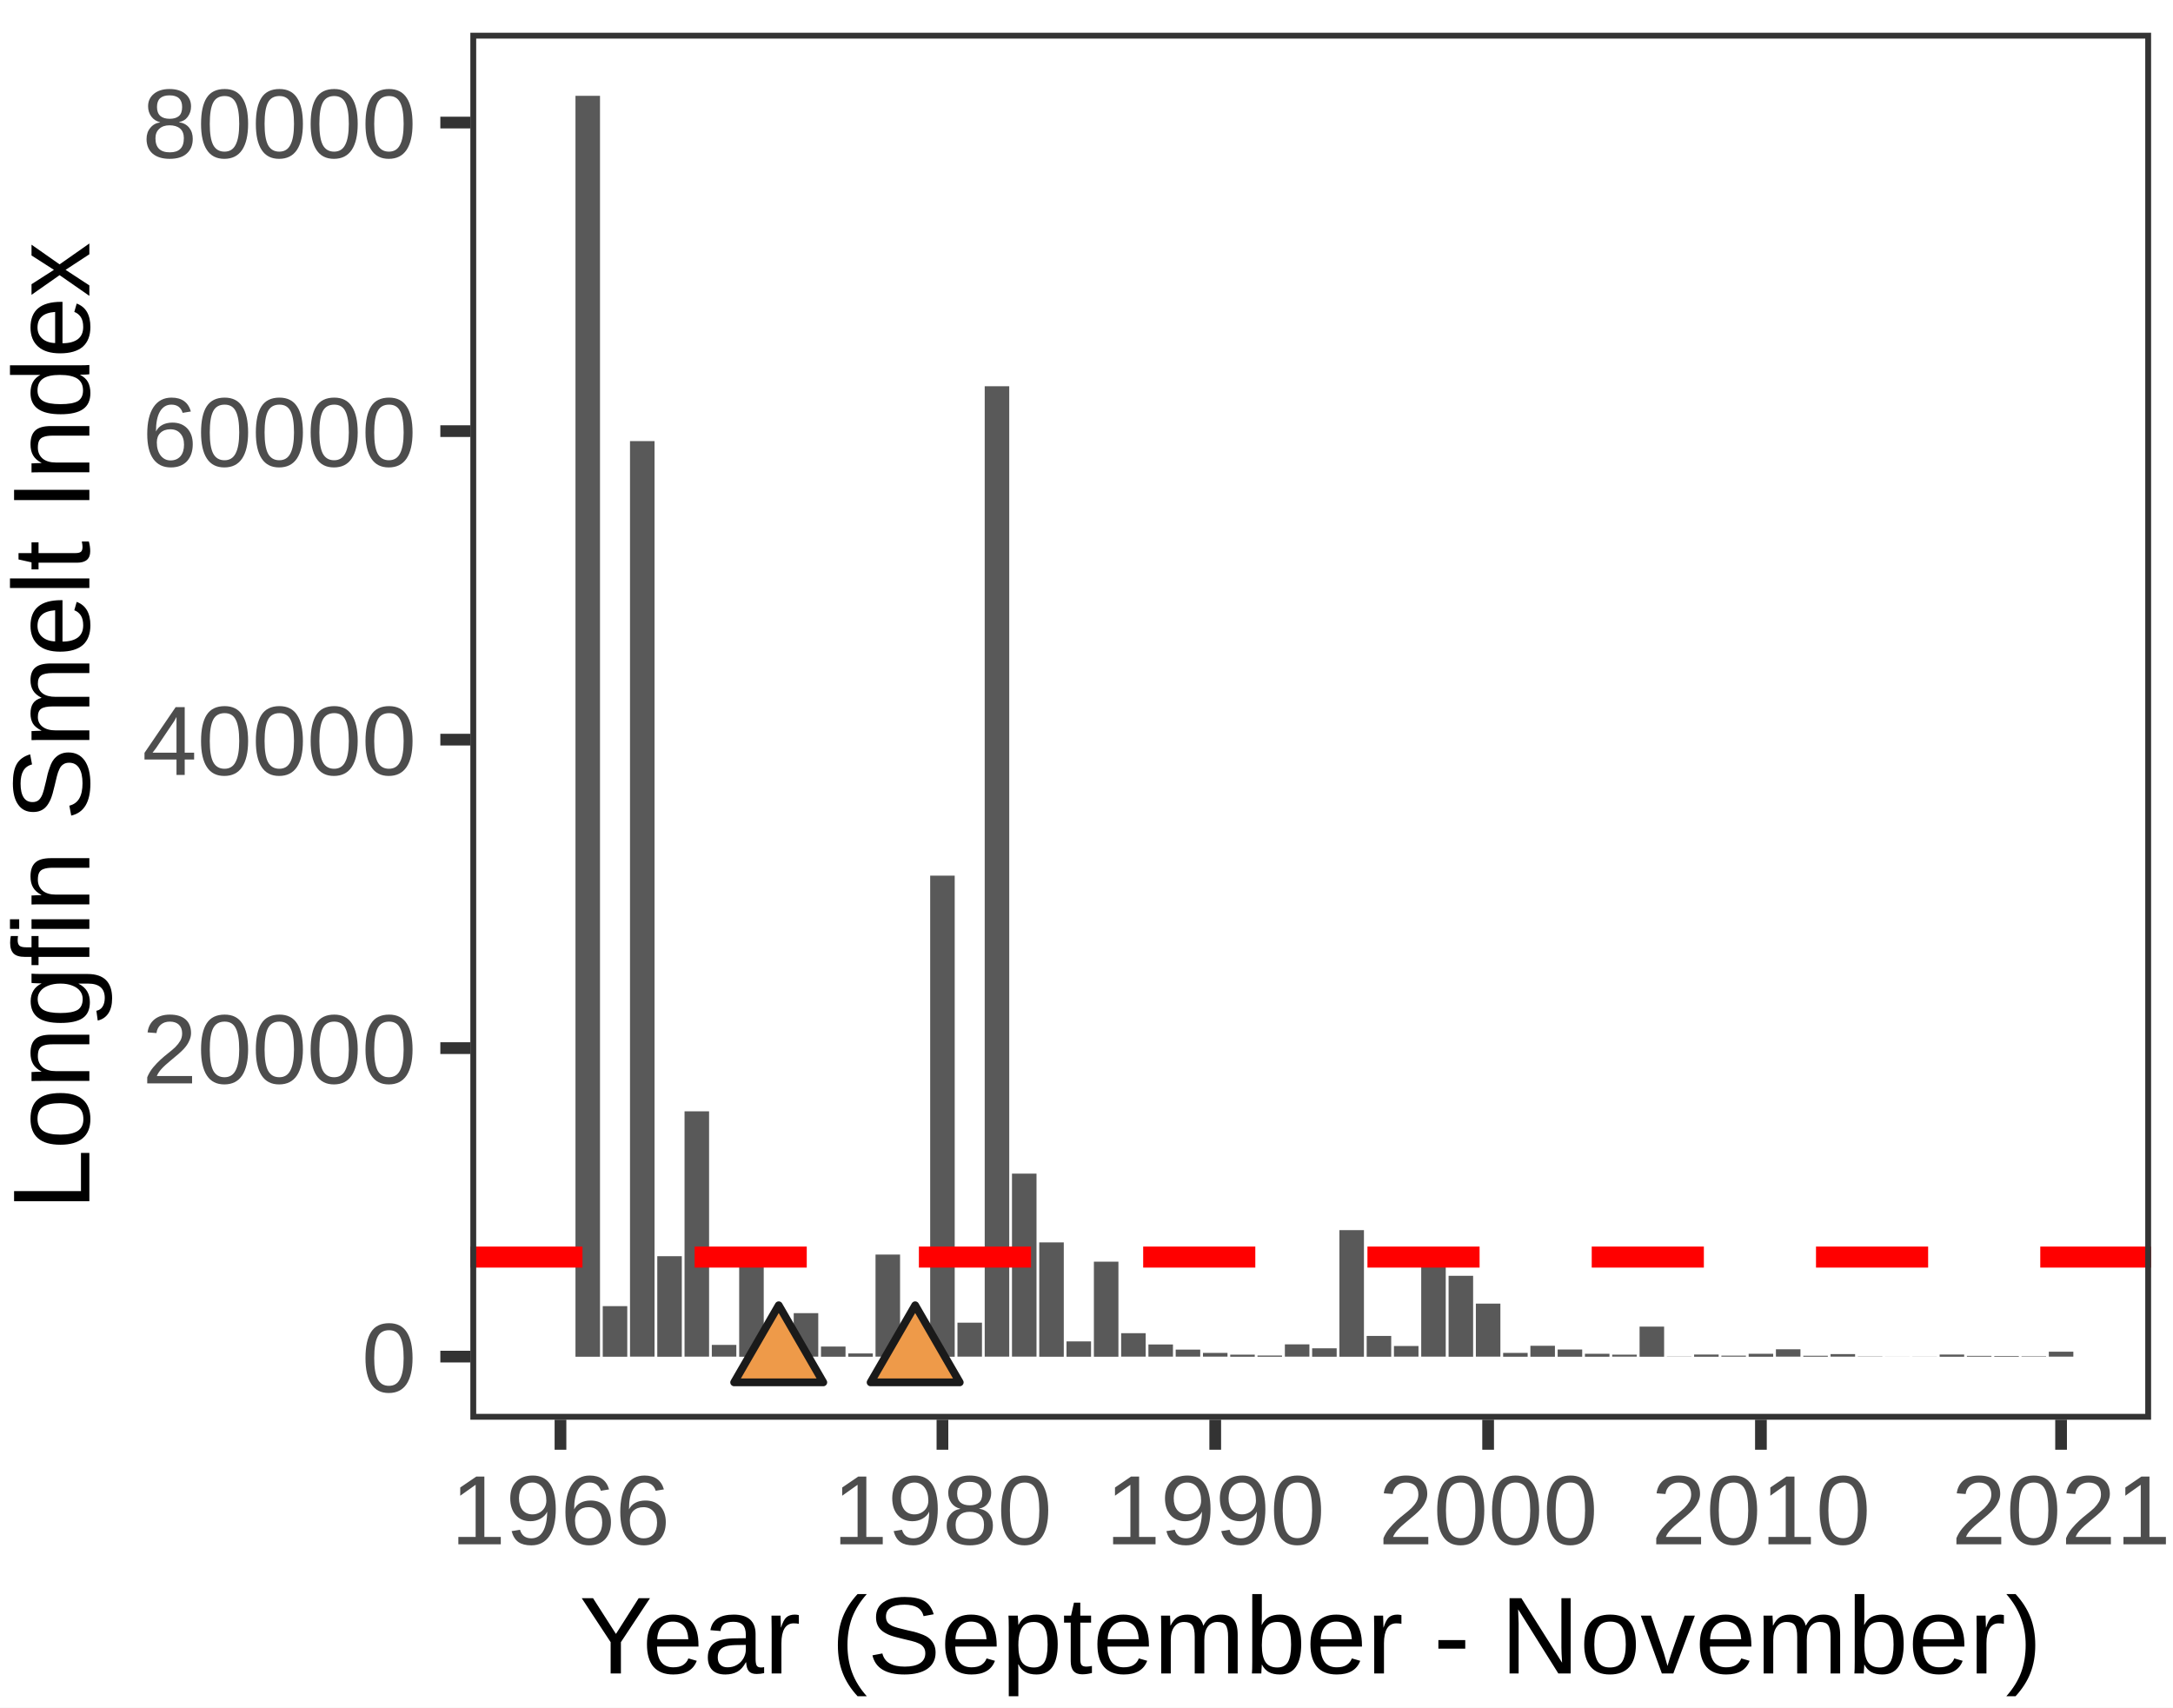
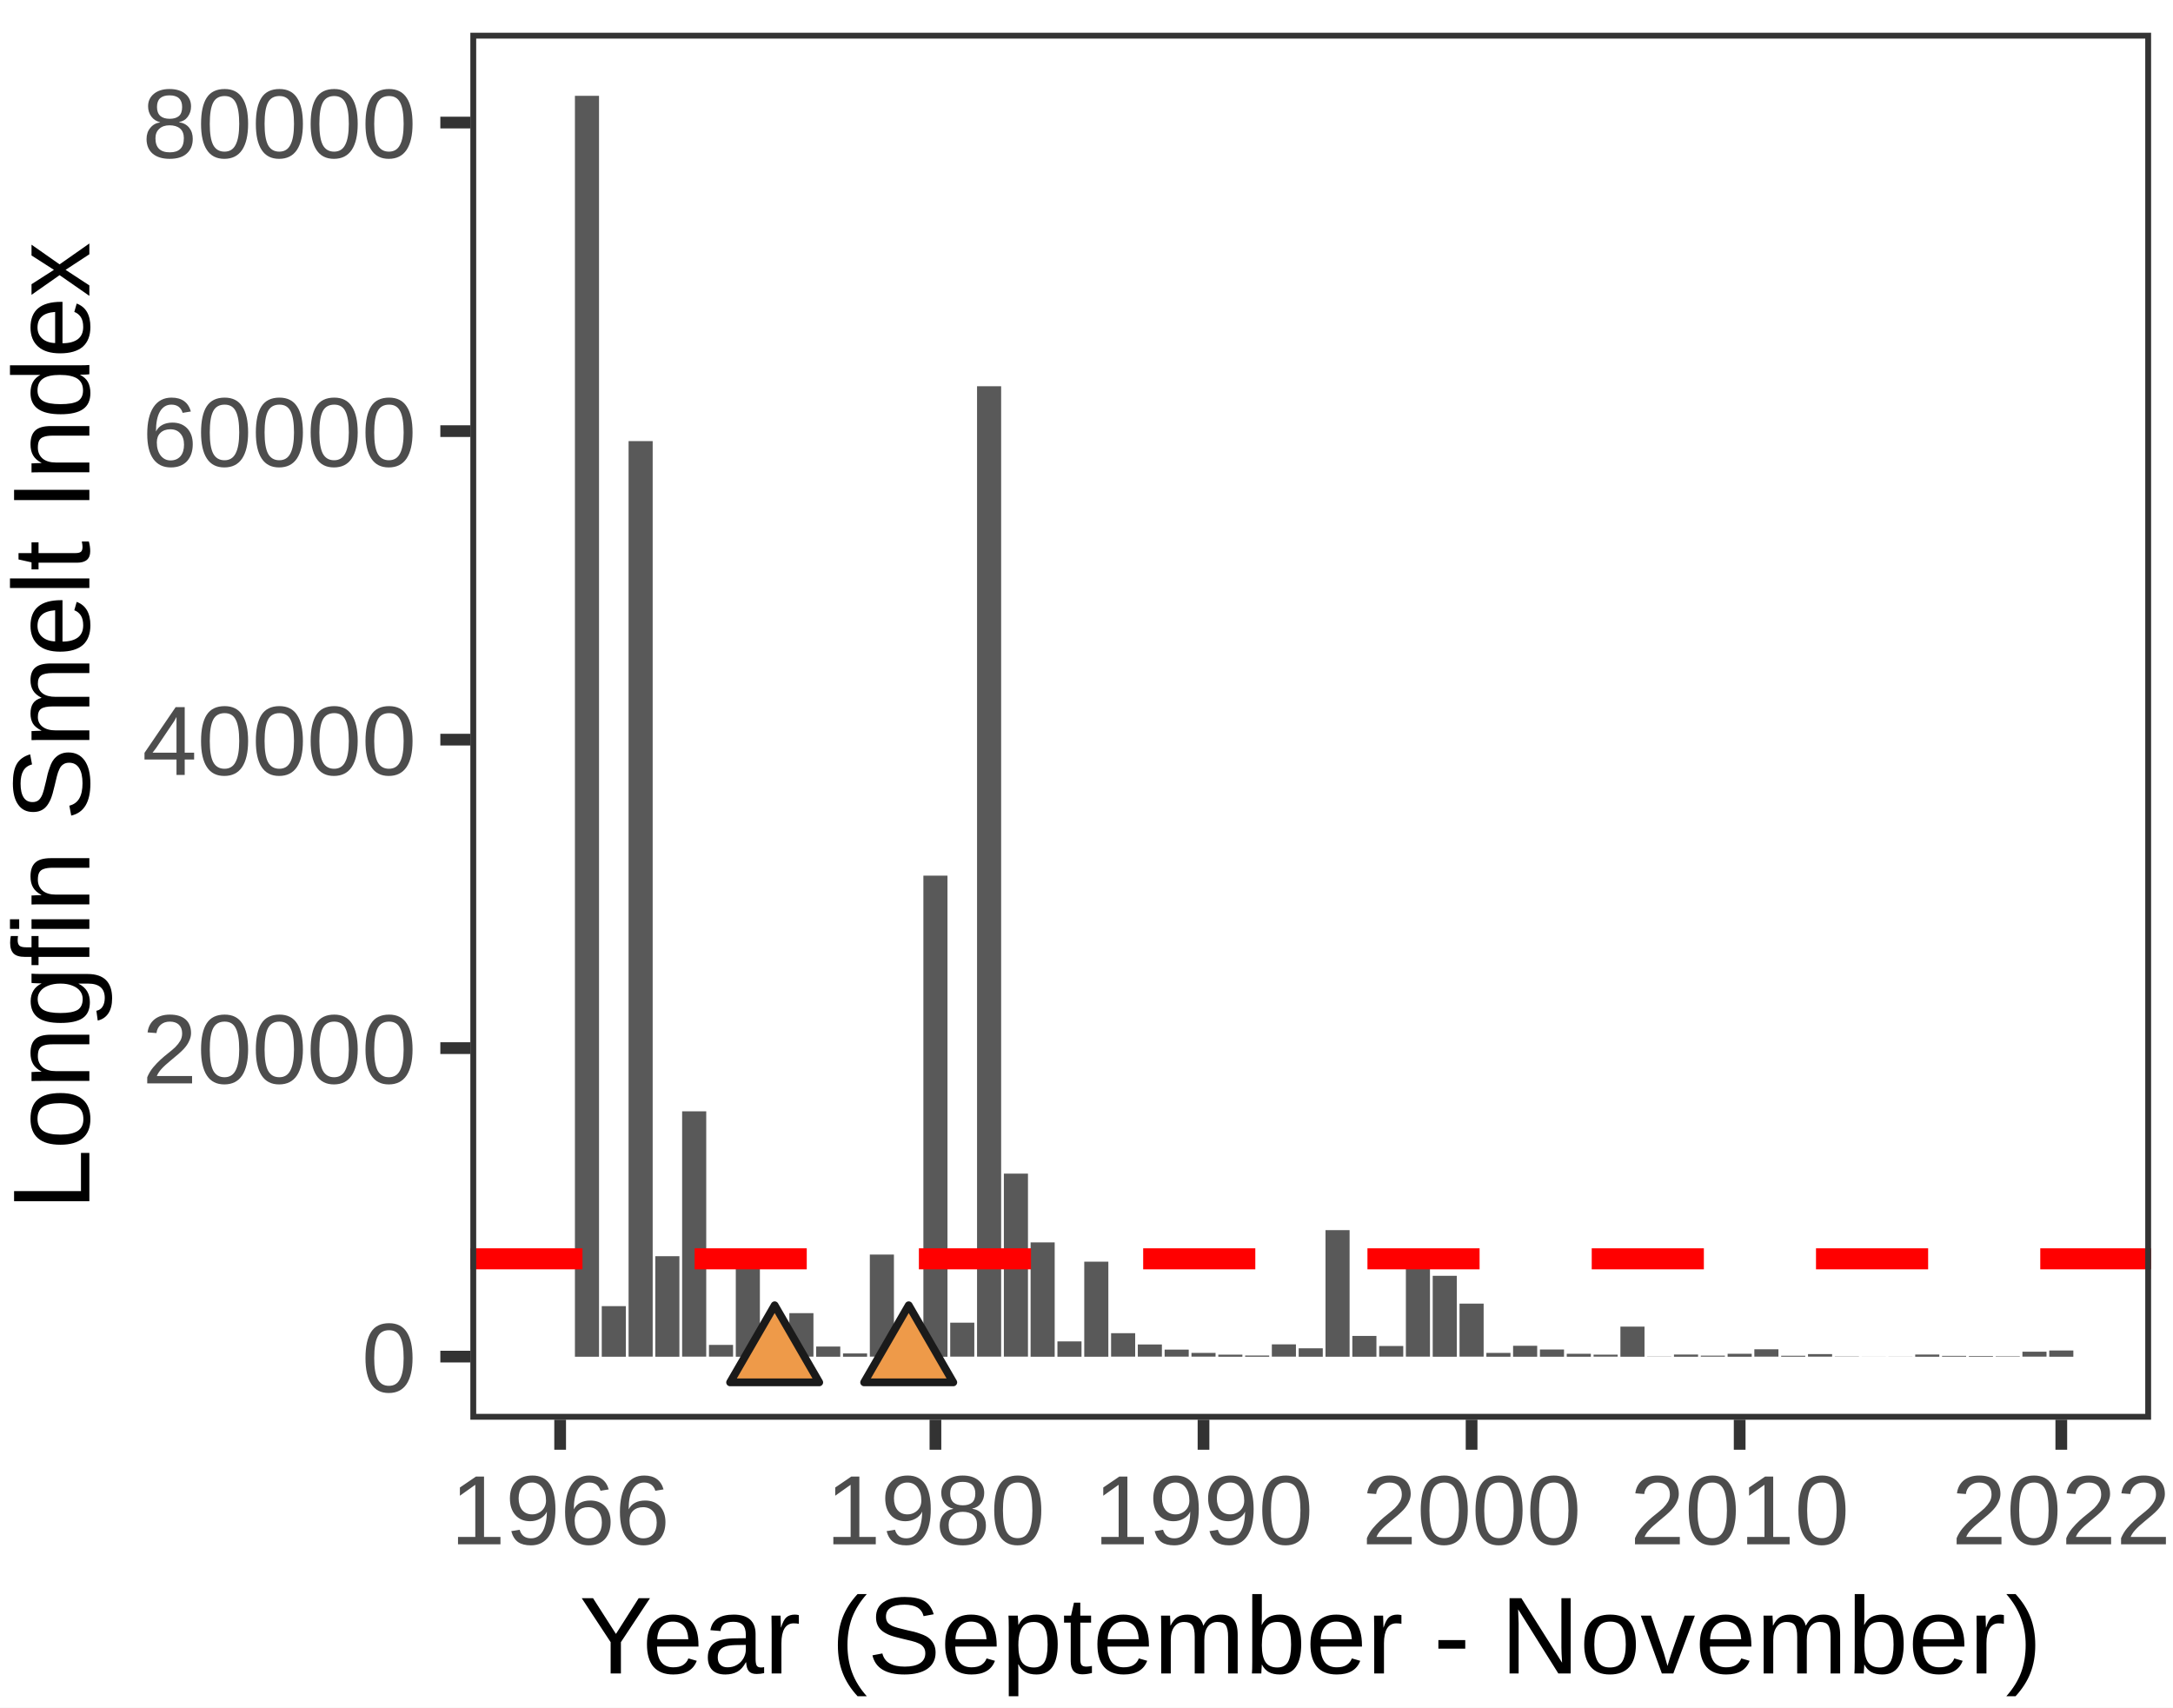
<svg xmlns="http://www.w3.org/2000/svg" class="svglite" width="198.43pt" height="155.91pt" viewBox="0 0 198.43 155.91">
  <defs>
    <style type="text/css">
    .svglite line, .svglite polyline, .svglite polygon, .svglite path, .svglite rect, .svglite circle {
      fill: none;
      stroke: #000000;
      stroke-linecap: round;
      stroke-linejoin: round;
      stroke-miterlimit: 10.00;
    }
    .svglite text {
      white-space: pre;
    }
  </style>
  </defs>
  <rect width="100%" height="100%" style="stroke: none; fill: #FFFFFF;" />
  <defs>
    <clipPath id="cpMC4wMHwxOTguNDN8MC4wMHwxNTUuOTE=">
      <rect x="0.00" y="0.00" width="198.43" height="155.91" />
    </clipPath>
  </defs>
  <g clip-path="url(#cpMC4wMHwxOTguNDN8MC4wMHwxNTUuOTE=)">
    <rect x="0.00" y="0.00" width="198.43" height="155.91" style="stroke-width: 1.07; stroke: #FFFFFF; fill: #FFFFFF;" />
  </g>
  <defs>
    <clipPath id="cpNDIuOTV8MTk2LjQzfDIuOTl8MTI5LjY0">
      <rect x="42.95" y="2.99" width="153.48" height="126.65" />
    </clipPath>
  </defs>
  <g clip-path="url(#cpNDIuOTV8MTk2LjQzfDIuOTl8MTI5LjY0)">
    <rect x="42.95" y="2.99" width="153.48" height="126.65" style="stroke-width: 1.07; stroke: none; fill: #FFFFFF;" />
-     <rect x="52.55" y="8.75" width="2.24" height="115.14" style="stroke-width: 1.07; stroke: none; stroke-linecap: square; stroke-linejoin: miter; fill: #595959;" />
-     <rect x="55.04" y="119.27" width="2.24" height="4.62" style="stroke-width: 1.07; stroke: none; stroke-linecap: square; stroke-linejoin: miter; fill: #595959;" />
-     <rect x="57.53" y="40.28" width="2.24" height="83.60" style="stroke-width: 1.07; stroke: none; stroke-linecap: square; stroke-linejoin: miter; fill: #595959;" />
-     <rect x="60.02" y="114.71" width="2.24" height="9.18" style="stroke-width: 1.07; stroke: none; stroke-linecap: square; stroke-linejoin: miter; fill: #595959;" />
-     <rect x="62.51" y="101.48" width="2.24" height="22.40" style="stroke-width: 1.07; stroke: none; stroke-linecap: square; stroke-linejoin: miter; fill: #595959;" />
-     <rect x="65.00" y="122.81" width="2.24" height="1.07" style="stroke-width: 1.07; stroke: none; stroke-linecap: square; stroke-linejoin: miter; fill: #595959;" />
-     <rect x="67.50" y="115.58" width="2.24" height="8.31" style="stroke-width: 1.07; stroke: none; stroke-linecap: square; stroke-linejoin: miter; fill: #595959;" />
-     <rect x="72.48" y="119.91" width="2.24" height="3.97" style="stroke-width: 1.07; stroke: none; stroke-linecap: square; stroke-linejoin: miter; fill: #595959;" />
-     <rect x="74.97" y="122.96" width="2.24" height="0.93" style="stroke-width: 1.07; stroke: none; stroke-linecap: square; stroke-linejoin: miter; fill: #595959;" />
-     <rect x="77.46" y="123.59" width="2.24" height="0.30" style="stroke-width: 1.07; stroke: none; stroke-linecap: square; stroke-linejoin: miter; fill: #595959;" />
-     <rect x="79.95" y="114.56" width="2.24" height="9.32" style="stroke-width: 1.07; stroke: none; stroke-linecap: square; stroke-linejoin: miter; fill: #595959;" />
-     <rect x="84.94" y="79.96" width="2.24" height="43.93" style="stroke-width: 1.07; stroke: none; stroke-linecap: square; stroke-linejoin: miter; fill: #595959;" />
-     <rect x="87.43" y="120.78" width="2.24" height="3.10" style="stroke-width: 1.07; stroke: none; stroke-linecap: square; stroke-linejoin: miter; fill: #595959;" />
-     <rect x="89.92" y="35.27" width="2.24" height="88.61" style="stroke-width: 1.07; stroke: none; stroke-linecap: square; stroke-linejoin: miter; fill: #595959;" />
-     <rect x="92.41" y="107.17" width="2.24" height="16.71" style="stroke-width: 1.07; stroke: none; stroke-linecap: square; stroke-linejoin: miter; fill: #595959;" />
-     <rect x="94.90" y="113.45" width="2.24" height="10.44" style="stroke-width: 1.07; stroke: none; stroke-linecap: square; stroke-linejoin: miter; fill: #595959;" />
-     <rect x="97.39" y="122.49" width="2.24" height="1.40" style="stroke-width: 1.07; stroke: none; stroke-linecap: square; stroke-linejoin: miter; fill: #595959;" />
-     <rect x="99.89" y="115.21" width="2.24" height="8.68" style="stroke-width: 1.07; stroke: none; stroke-linecap: square; stroke-linejoin: miter; fill: #595959;" />
-     <rect x="102.38" y="121.74" width="2.24" height="2.14" style="stroke-width: 1.07; stroke: none; stroke-linecap: square; stroke-linejoin: miter; fill: #595959;" />
-     <rect x="104.87" y="122.77" width="2.24" height="1.11" style="stroke-width: 1.07; stroke: none; stroke-linecap: square; stroke-linejoin: miter; fill: #595959;" />
-     <rect x="107.36" y="123.24" width="2.24" height="0.64" style="stroke-width: 1.07; stroke: none; stroke-linecap: square; stroke-linejoin: miter; fill: #595959;" />
-     <rect x="109.85" y="123.54" width="2.24" height="0.34" style="stroke-width: 1.07; stroke: none; stroke-linecap: square; stroke-linejoin: miter; fill: #595959;" />
-     <rect x="112.34" y="123.70" width="2.24" height="0.19" style="stroke-width: 1.07; stroke: none; stroke-linecap: square; stroke-linejoin: miter; fill: #595959;" />
-     <rect x="114.83" y="123.78" width="2.24" height="0.11" style="stroke-width: 1.07; stroke: none; stroke-linecap: square; stroke-linejoin: miter; fill: #595959;" />
-     <rect x="117.33" y="122.76" width="2.24" height="1.12" style="stroke-width: 1.07; stroke: none; stroke-linecap: square; stroke-linejoin: miter; fill: #595959;" />
-     <rect x="119.82" y="123.12" width="2.24" height="0.77" style="stroke-width: 1.07; stroke: none; stroke-linecap: square; stroke-linejoin: miter; fill: #595959;" />
-     <rect x="122.31" y="112.33" width="2.24" height="11.56" style="stroke-width: 1.07; stroke: none; stroke-linecap: square; stroke-linejoin: miter; fill: #595959;" />
-     <rect x="124.80" y="121.99" width="2.24" height="1.90" style="stroke-width: 1.07; stroke: none; stroke-linecap: square; stroke-linejoin: miter; fill: #595959;" />
-     <rect x="127.29" y="122.91" width="2.24" height="0.97" style="stroke-width: 1.07; stroke: none; stroke-linecap: square; stroke-linejoin: miter; fill: #595959;" />
-     <rect x="129.78" y="114.51" width="2.24" height="9.37" style="stroke-width: 1.07; stroke: none; stroke-linecap: square; stroke-linejoin: miter; fill: #595959;" />
-     <rect x="132.28" y="116.50" width="2.24" height="7.39" style="stroke-width: 1.07; stroke: none; stroke-linecap: square; stroke-linejoin: miter; fill: #595959;" />
-     <rect x="134.77" y="119.04" width="2.24" height="4.84" style="stroke-width: 1.07; stroke: none; stroke-linecap: square; stroke-linejoin: miter; fill: #595959;" />
-     <rect x="137.26" y="123.54" width="2.24" height="0.35" style="stroke-width: 1.07; stroke: none; stroke-linecap: square; stroke-linejoin: miter; fill: #595959;" />
-     <rect x="139.75" y="122.89" width="2.24" height="1.00" style="stroke-width: 1.07; stroke: none; stroke-linecap: square; stroke-linejoin: miter; fill: #595959;" />
-     <rect x="142.24" y="123.23" width="2.24" height="0.66" style="stroke-width: 1.07; stroke: none; stroke-linecap: square; stroke-linejoin: miter; fill: #595959;" />
-     <rect x="144.73" y="123.62" width="2.24" height="0.27" style="stroke-width: 1.07; stroke: none; stroke-linecap: square; stroke-linejoin: miter; fill: #595959;" />
-     <rect x="147.22" y="123.70" width="2.24" height="0.18" style="stroke-width: 1.07; stroke: none; stroke-linecap: square; stroke-linejoin: miter; fill: #595959;" />
-     <rect x="149.72" y="121.14" width="2.24" height="2.75" style="stroke-width: 1.07; stroke: none; stroke-linecap: square; stroke-linejoin: miter; fill: #595959;" />
-     <rect x="152.21" y="123.87" width="2.24" height="0.018" style="stroke-width: 1.07; stroke: none; stroke-linecap: square; stroke-linejoin: miter; fill: #595959;" />
-     <rect x="154.70" y="123.69" width="2.24" height="0.20" style="stroke-width: 1.07; stroke: none; stroke-linecap: square; stroke-linejoin: miter; fill: #595959;" />
-     <rect x="157.19" y="123.79" width="2.24" height="0.092" style="stroke-width: 1.07; stroke: none; stroke-linecap: square; stroke-linejoin: miter; fill: #595959;" />
-     <rect x="159.68" y="123.62" width="2.24" height="0.27" style="stroke-width: 1.07; stroke: none; stroke-linecap: square; stroke-linejoin: miter; fill: #595959;" />
-     <rect x="162.17" y="123.21" width="2.24" height="0.67" style="stroke-width: 1.07; stroke: none; stroke-linecap: square; stroke-linejoin: miter; fill: #595959;" />
-     <rect x="164.67" y="123.80" width="2.24" height="0.086" style="stroke-width: 1.07; stroke: none; stroke-linecap: square; stroke-linejoin: miter; fill: #595959;" />
-     <rect x="167.16" y="123.65" width="2.24" height="0.23" style="stroke-width: 1.07; stroke: none; stroke-linecap: square; stroke-linejoin: miter; fill: #595959;" />
-     <rect x="169.65" y="123.86" width="2.24" height="0.023" style="stroke-width: 1.07; stroke: none; stroke-linecap: square; stroke-linejoin: miter; fill: #595959;" />
-     <rect x="172.14" y="123.88" width="2.24" height="0.006" style="stroke-width: 1.07; stroke: none; stroke-linecap: square; stroke-linejoin: miter; fill: #595959;" />
-     <rect x="174.63" y="123.87" width="2.24" height="0.01" style="stroke-width: 1.07; stroke: none; stroke-linecap: square; stroke-linejoin: miter; fill: #595959;" />
-     <rect x="177.12" y="123.69" width="2.24" height="0.20" style="stroke-width: 1.07; stroke: none; stroke-linecap: square; stroke-linejoin: miter; fill: #595959;" />
-     <rect x="179.61" y="123.81" width="2.24" height="0.073" style="stroke-width: 1.07; stroke: none; stroke-linecap: square; stroke-linejoin: miter; fill: #595959;" />
-     <rect x="182.11" y="123.82" width="2.24" height="0.062" style="stroke-width: 1.07; stroke: none; stroke-linecap: square; stroke-linejoin: miter; fill: #595959;" />
-     <rect x="184.60" y="123.84" width="2.24" height="0.039" style="stroke-width: 1.07; stroke: none; stroke-linecap: square; stroke-linejoin: miter; fill: #595959;" />
-     <rect x="187.09" y="123.43" width="2.24" height="0.45" style="stroke-width: 1.07; stroke: none; stroke-linecap: square; stroke-linejoin: miter; fill: #595959;" />
-     <polygon points="71.11,119.19 75.18,126.23 67.04,126.23 " style="stroke-width: 0.71; stroke: #1A1A1A; fill: #EE9A49;" />
-     <polygon points="83.57,119.19 87.64,126.23 79.50,126.23 " style="stroke-width: 0.71; stroke: #1A1A1A; fill: #EE9A49;" />
-     <line x1="42.95" y1="114.79" x2="196.43" y2="114.79" style="stroke-width: 1.92; stroke: #FF0000; stroke-dasharray: 10.24,10.24; stroke-linecap: butt;" />
+     <rect x="52.50" y="8.75" width="2.20" height="115.14" style="stroke-width: 1.07; stroke: none; stroke-linecap: butt; stroke-linejoin: miter; fill: #595959;" />
+     <rect x="54.95" y="119.27" width="2.20" height="4.62" style="stroke-width: 1.07; stroke: none; stroke-linecap: butt; stroke-linejoin: miter; fill: #595959;" />
+     <rect x="57.40" y="40.28" width="2.20" height="83.60" style="stroke-width: 1.07; stroke: none; stroke-linecap: butt; stroke-linejoin: miter; fill: #595959;" />
+     <rect x="59.84" y="114.71" width="2.20" height="9.18" style="stroke-width: 1.07; stroke: none; stroke-linecap: butt; stroke-linejoin: miter; fill: #595959;" />
+     <rect x="62.29" y="101.48" width="2.20" height="22.40" style="stroke-width: 1.07; stroke: none; stroke-linecap: butt; stroke-linejoin: miter; fill: #595959;" />
+     <rect x="64.74" y="122.81" width="2.20" height="1.07" style="stroke-width: 1.07; stroke: none; stroke-linecap: butt; stroke-linejoin: miter; fill: #595959;" />
+     <rect x="67.19" y="115.58" width="2.20" height="8.31" style="stroke-width: 1.07; stroke: none; stroke-linecap: butt; stroke-linejoin: miter; fill: #595959;" />
+     <rect x="72.08" y="119.91" width="2.20" height="3.97" style="stroke-width: 1.07; stroke: none; stroke-linecap: butt; stroke-linejoin: miter; fill: #595959;" />
+     <rect x="74.53" y="122.96" width="2.20" height="0.93" style="stroke-width: 1.07; stroke: none; stroke-linecap: butt; stroke-linejoin: miter; fill: #595959;" />
+     <rect x="76.98" y="123.59" width="2.20" height="0.30" style="stroke-width: 1.07; stroke: none; stroke-linecap: butt; stroke-linejoin: miter; fill: #595959;" />
+     <rect x="79.43" y="114.56" width="2.20" height="9.32" style="stroke-width: 1.07; stroke: none; stroke-linecap: butt; stroke-linejoin: miter; fill: #595959;" />
+     <rect x="84.32" y="79.96" width="2.20" height="43.93" style="stroke-width: 1.07; stroke: none; stroke-linecap: butt; stroke-linejoin: miter; fill: #595959;" />
+     <rect x="86.77" y="120.78" width="2.20" height="3.10" style="stroke-width: 1.07; stroke: none; stroke-linecap: butt; stroke-linejoin: miter; fill: #595959;" />
+     <rect x="89.22" y="35.27" width="2.20" height="88.61" style="stroke-width: 1.07; stroke: none; stroke-linecap: butt; stroke-linejoin: miter; fill: #595959;" />
+     <rect x="91.67" y="107.17" width="2.20" height="16.71" style="stroke-width: 1.07; stroke: none; stroke-linecap: butt; stroke-linejoin: miter; fill: #595959;" />
+     <rect x="94.11" y="113.45" width="2.20" height="10.44" style="stroke-width: 1.07; stroke: none; stroke-linecap: butt; stroke-linejoin: miter; fill: #595959;" />
+     <rect x="96.56" y="122.49" width="2.20" height="1.40" style="stroke-width: 1.07; stroke: none; stroke-linecap: butt; stroke-linejoin: miter; fill: #595959;" />
+     <rect x="99.01" y="115.21" width="2.20" height="8.68" style="stroke-width: 1.07; stroke: none; stroke-linecap: butt; stroke-linejoin: miter; fill: #595959;" />
+     <rect x="101.46" y="121.74" width="2.20" height="2.14" style="stroke-width: 1.07; stroke: none; stroke-linecap: butt; stroke-linejoin: miter; fill: #595959;" />
+     <rect x="103.90" y="122.77" width="2.20" height="1.11" style="stroke-width: 1.07; stroke: none; stroke-linecap: butt; stroke-linejoin: miter; fill: #595959;" />
+     <rect x="106.35" y="123.24" width="2.20" height="0.64" style="stroke-width: 1.07; stroke: none; stroke-linecap: butt; stroke-linejoin: miter; fill: #595959;" />
+     <rect x="108.80" y="123.54" width="2.20" height="0.34" style="stroke-width: 1.07; stroke: none; stroke-linecap: butt; stroke-linejoin: miter; fill: #595959;" />
+     <rect x="111.25" y="123.70" width="2.20" height="0.19" style="stroke-width: 1.07; stroke: none; stroke-linecap: butt; stroke-linejoin: miter; fill: #595959;" />
+     <rect x="113.70" y="123.78" width="2.20" height="0.11" style="stroke-width: 1.07; stroke: none; stroke-linecap: butt; stroke-linejoin: miter; fill: #595959;" />
+     <rect x="116.14" y="122.76" width="2.20" height="1.12" style="stroke-width: 1.07; stroke: none; stroke-linecap: butt; stroke-linejoin: miter; fill: #595959;" />
+     <rect x="118.59" y="123.12" width="2.20" height="0.77" style="stroke-width: 1.07; stroke: none; stroke-linecap: butt; stroke-linejoin: miter; fill: #595959;" />
+     <rect x="121.04" y="112.33" width="2.20" height="11.56" style="stroke-width: 1.07; stroke: none; stroke-linecap: butt; stroke-linejoin: miter; fill: #595959;" />
+     <rect x="123.49" y="121.99" width="2.20" height="1.90" style="stroke-width: 1.07; stroke: none; stroke-linecap: butt; stroke-linejoin: miter; fill: #595959;" />
+     <rect x="125.94" y="122.91" width="2.20" height="0.97" style="stroke-width: 1.07; stroke: none; stroke-linecap: butt; stroke-linejoin: miter; fill: #595959;" />
+     <rect x="128.38" y="114.51" width="2.20" height="9.37" style="stroke-width: 1.07; stroke: none; stroke-linecap: butt; stroke-linejoin: miter; fill: #595959;" />
+     <rect x="130.83" y="116.50" width="2.20" height="7.39" style="stroke-width: 1.07; stroke: none; stroke-linecap: butt; stroke-linejoin: miter; fill: #595959;" />
+     <rect x="133.28" y="119.04" width="2.20" height="4.84" style="stroke-width: 1.07; stroke: none; stroke-linecap: butt; stroke-linejoin: miter; fill: #595959;" />
+     <rect x="135.73" y="123.54" width="2.20" height="0.35" style="stroke-width: 1.07; stroke: none; stroke-linecap: butt; stroke-linejoin: miter; fill: #595959;" />
+     <rect x="138.17" y="122.89" width="2.20" height="1.00" style="stroke-width: 1.07; stroke: none; stroke-linecap: butt; stroke-linejoin: miter; fill: #595959;" />
+     <rect x="140.62" y="123.23" width="2.20" height="0.66" style="stroke-width: 1.07; stroke: none; stroke-linecap: butt; stroke-linejoin: miter; fill: #595959;" />
+     <rect x="143.07" y="123.62" width="2.20" height="0.27" style="stroke-width: 1.07; stroke: none; stroke-linecap: butt; stroke-linejoin: miter; fill: #595959;" />
+     <rect x="145.52" y="123.70" width="2.20" height="0.18" style="stroke-width: 1.07; stroke: none; stroke-linecap: butt; stroke-linejoin: miter; fill: #595959;" />
+     <rect x="147.97" y="121.14" width="2.20" height="2.75" style="stroke-width: 1.07; stroke: none; stroke-linecap: butt; stroke-linejoin: miter; fill: #595959;" />
+     <rect x="150.41" y="123.87" width="2.20" height="0.018" style="stroke-width: 1.07; stroke: none; stroke-linecap: butt; stroke-linejoin: miter; fill: #595959;" />
+     <rect x="152.86" y="123.69" width="2.20" height="0.20" style="stroke-width: 1.07; stroke: none; stroke-linecap: butt; stroke-linejoin: miter; fill: #595959;" />
+     <rect x="155.31" y="123.79" width="2.20" height="0.092" style="stroke-width: 1.07; stroke: none; stroke-linecap: butt; stroke-linejoin: miter; fill: #595959;" />
+     <rect x="157.76" y="123.62" width="2.20" height="0.27" style="stroke-width: 1.07; stroke: none; stroke-linecap: butt; stroke-linejoin: miter; fill: #595959;" />
+     <rect x="160.20" y="123.21" width="2.20" height="0.67" style="stroke-width: 1.07; stroke: none; stroke-linecap: butt; stroke-linejoin: miter; fill: #595959;" />
+     <rect x="162.65" y="123.80" width="2.20" height="0.086" style="stroke-width: 1.07; stroke: none; stroke-linecap: butt; stroke-linejoin: miter; fill: #595959;" />
+     <rect x="165.10" y="123.65" width="2.20" height="0.23" style="stroke-width: 1.07; stroke: none; stroke-linecap: butt; stroke-linejoin: miter; fill: #595959;" />
+     <rect x="167.55" y="123.86" width="2.20" height="0.023" style="stroke-width: 1.07; stroke: none; stroke-linecap: butt; stroke-linejoin: miter; fill: #595959;" />
+     <rect x="170.00" y="123.88" width="2.20" height="0.006" style="stroke-width: 1.07; stroke: none; stroke-linecap: butt; stroke-linejoin: miter; fill: #595959;" />
+     <rect x="172.44" y="123.88" width="2.20" height="0.009" style="stroke-width: 1.07; stroke: none; stroke-linecap: butt; stroke-linejoin: miter; fill: #595959;" />
+     <rect x="174.89" y="123.69" width="2.20" height="0.20" style="stroke-width: 1.07; stroke: none; stroke-linecap: butt; stroke-linejoin: miter; fill: #595959;" />
+     <rect x="177.34" y="123.81" width="2.20" height="0.073" style="stroke-width: 1.07; stroke: none; stroke-linecap: butt; stroke-linejoin: miter; fill: #595959;" />
+     <rect x="179.79" y="123.82" width="2.20" height="0.062" style="stroke-width: 1.07; stroke: none; stroke-linecap: butt; stroke-linejoin: miter; fill: #595959;" />
+     <rect x="182.24" y="123.84" width="2.20" height="0.039" style="stroke-width: 1.07; stroke: none; stroke-linecap: butt; stroke-linejoin: miter; fill: #595959;" />
+     <rect x="184.68" y="123.43" width="2.20" height="0.45" style="stroke-width: 1.07; stroke: none; stroke-linecap: butt; stroke-linejoin: miter; fill: #595959;" />
+     <rect x="187.13" y="123.32" width="2.20" height="0.57" style="stroke-width: 1.07; stroke: none; stroke-linecap: butt; stroke-linejoin: miter; fill: #595959;" />
+     <polygon points="70.74,119.19 74.81,126.23 66.67,126.23 " style="stroke-width: 0.71; stroke: #1A1A1A; fill: #EE9A49;" />
+     <polygon points="82.98,119.19 87.05,126.23 78.91,126.23 " style="stroke-width: 0.71; stroke: #1A1A1A; fill: #EE9A49;" />
+     <line x1="42.95" y1="114.95" x2="196.43" y2="114.95" style="stroke-width: 1.92; stroke: #FF0000; stroke-dasharray: 10.24,10.24; stroke-linecap: butt;" />
    <rect x="42.95" y="2.99" width="153.48" height="126.65" style="stroke-width: 1.07; stroke: #333333;" />
  </g>
  <g clip-path="url(#cpMC4wMHwxOTguNDN8MC4wMHwxNTUuOTE=)">
    <text x="38.02" y="127.11" text-anchor="end" style="font-size: 9.00px;fill: #4D4D4D; font-family: &quot;Arial&quot;;" textLength="5.00px" lengthAdjust="spacingAndGlyphs">0</text>
    <text x="38.02" y="98.93" text-anchor="end" style="font-size: 9.00px;fill: #4D4D4D; font-family: &quot;Arial&quot;;" textLength="25.02px" lengthAdjust="spacingAndGlyphs">20000</text>
    <text x="38.02" y="70.76" text-anchor="end" style="font-size: 9.00px;fill: #4D4D4D; font-family: &quot;Arial&quot;;" textLength="25.02px" lengthAdjust="spacingAndGlyphs">40000</text>
    <text x="38.02" y="42.59" text-anchor="end" style="font-size: 9.00px;fill: #4D4D4D; font-family: &quot;Arial&quot;;" textLength="25.02px" lengthAdjust="spacingAndGlyphs">60000</text>
    <text x="38.02" y="14.41" text-anchor="end" style="font-size: 9.00px;fill: #4D4D4D; font-family: &quot;Arial&quot;;" textLength="25.02px" lengthAdjust="spacingAndGlyphs">80000</text>
    <polyline points="40.21,123.88 42.95,123.88 " style="stroke-width: 1.07; stroke: #333333; stroke-linecap: butt;" />
    <polyline points="40.21,95.71 42.95,95.71 " style="stroke-width: 1.07; stroke: #333333; stroke-linecap: butt;" />
    <polyline points="40.21,67.54 42.95,67.54 " style="stroke-width: 1.07; stroke: #333333; stroke-linecap: butt;" />
    <polyline points="40.21,39.37 42.95,39.37 " style="stroke-width: 1.07; stroke: #333333; stroke-linecap: butt;" />
    <polyline points="40.21,11.19 42.95,11.19 " style="stroke-width: 1.07; stroke: #333333; stroke-linecap: butt;" />
-     <polyline points="51.18,132.38 51.18,129.64 " style="stroke-width: 1.07; stroke: #333333; stroke-linecap: butt;" />
-     <polyline points="86.06,132.38 86.06,129.64 " style="stroke-width: 1.07; stroke: #333333; stroke-linecap: butt;" />
-     <polyline points="110.97,132.38 110.97,129.64 " style="stroke-width: 1.07; stroke: #333333; stroke-linecap: butt;" />
-     <polyline points="135.89,132.38 135.89,129.64 " style="stroke-width: 1.07; stroke: #333333; stroke-linecap: butt;" />
-     <polyline points="160.80,132.38 160.80,129.64 " style="stroke-width: 1.07; stroke: #333333; stroke-linecap: butt;" />
-     <polyline points="188.21,132.38 188.21,129.64 " style="stroke-width: 1.07; stroke: #333333; stroke-linecap: butt;" />
-     <text x="51.18" y="141.02" text-anchor="middle" style="font-size: 9.00px;fill: #4D4D4D; font-family: &quot;Arial&quot;;" textLength="20.02px" lengthAdjust="spacingAndGlyphs">1966</text>
-     <text x="86.06" y="141.02" text-anchor="middle" style="font-size: 9.00px;fill: #4D4D4D; font-family: &quot;Arial&quot;;" textLength="20.02px" lengthAdjust="spacingAndGlyphs">1980</text>
-     <text x="110.97" y="141.02" text-anchor="middle" style="font-size: 9.00px;fill: #4D4D4D; font-family: &quot;Arial&quot;;" textLength="20.02px" lengthAdjust="spacingAndGlyphs">1990</text>
-     <text x="135.89" y="141.02" text-anchor="middle" style="font-size: 9.00px;fill: #4D4D4D; font-family: &quot;Arial&quot;;" textLength="20.02px" lengthAdjust="spacingAndGlyphs">2000</text>
-     <text x="160.80" y="141.02" text-anchor="middle" style="font-size: 9.00px;fill: #4D4D4D; font-family: &quot;Arial&quot;;" textLength="20.02px" lengthAdjust="spacingAndGlyphs">2010</text>
-     <text x="188.21" y="141.02" text-anchor="middle" style="font-size: 9.00px;fill: #4D4D4D; font-family: &quot;Arial&quot;;" textLength="20.02px" lengthAdjust="spacingAndGlyphs">2021</text>
+     <polyline points="51.15,132.38 51.15,129.64 " style="stroke-width: 1.07; stroke: #333333; stroke-linecap: butt;" />
+     <polyline points="85.42,132.38 85.42,129.64 " style="stroke-width: 1.07; stroke: #333333; stroke-linecap: butt;" />
+     <polyline points="109.90,132.38 109.90,129.64 " style="stroke-width: 1.07; stroke: #333333; stroke-linecap: butt;" />
+     <polyline points="134.38,132.38 134.38,129.64 " style="stroke-width: 1.07; stroke: #333333; stroke-linecap: butt;" />
+     <polyline points="158.86,132.38 158.86,129.64 " style="stroke-width: 1.07; stroke: #333333; stroke-linecap: butt;" />
+     <polyline points="188.23,132.38 188.23,129.64 " style="stroke-width: 1.07; stroke: #333333; stroke-linecap: butt;" />
+     <text x="51.15" y="141.02" text-anchor="middle" style="font-size: 9.00px;fill: #4D4D4D; font-family: &quot;Arial&quot;;" textLength="20.02px" lengthAdjust="spacingAndGlyphs">1966</text>
+     <text x="85.42" y="141.02" text-anchor="middle" style="font-size: 9.00px;fill: #4D4D4D; font-family: &quot;Arial&quot;;" textLength="20.02px" lengthAdjust="spacingAndGlyphs">1980</text>
+     <text x="109.90" y="141.02" text-anchor="middle" style="font-size: 9.00px;fill: #4D4D4D; font-family: &quot;Arial&quot;;" textLength="20.02px" lengthAdjust="spacingAndGlyphs">1990</text>
+     <text x="134.38" y="141.02" text-anchor="middle" style="font-size: 9.00px;fill: #4D4D4D; font-family: &quot;Arial&quot;;" textLength="20.02px" lengthAdjust="spacingAndGlyphs">2000</text>
+     <text x="158.86" y="141.02" text-anchor="middle" style="font-size: 9.00px;fill: #4D4D4D; font-family: &quot;Arial&quot;;" textLength="20.02px" lengthAdjust="spacingAndGlyphs">2010</text>
+     <text x="188.23" y="141.02" text-anchor="middle" style="font-size: 9.00px;fill: #4D4D4D; font-family: &quot;Arial&quot;;" textLength="20.02px" lengthAdjust="spacingAndGlyphs">2022</text>
    <text x="119.69" y="152.81" text-anchor="middle" style="font-size: 10.00px; font-family: &quot;Arial&quot;;" textLength="133.65px" lengthAdjust="spacingAndGlyphs">Year (September - November)</text>
    <text transform="translate(8.16,66.32) rotate(-90)" text-anchor="middle" style="font-size: 10.00px; font-family: &quot;Arial&quot;;" textLength="88.44px" lengthAdjust="spacingAndGlyphs">Longfin Smelt Index</text>
  </g>
</svg>
